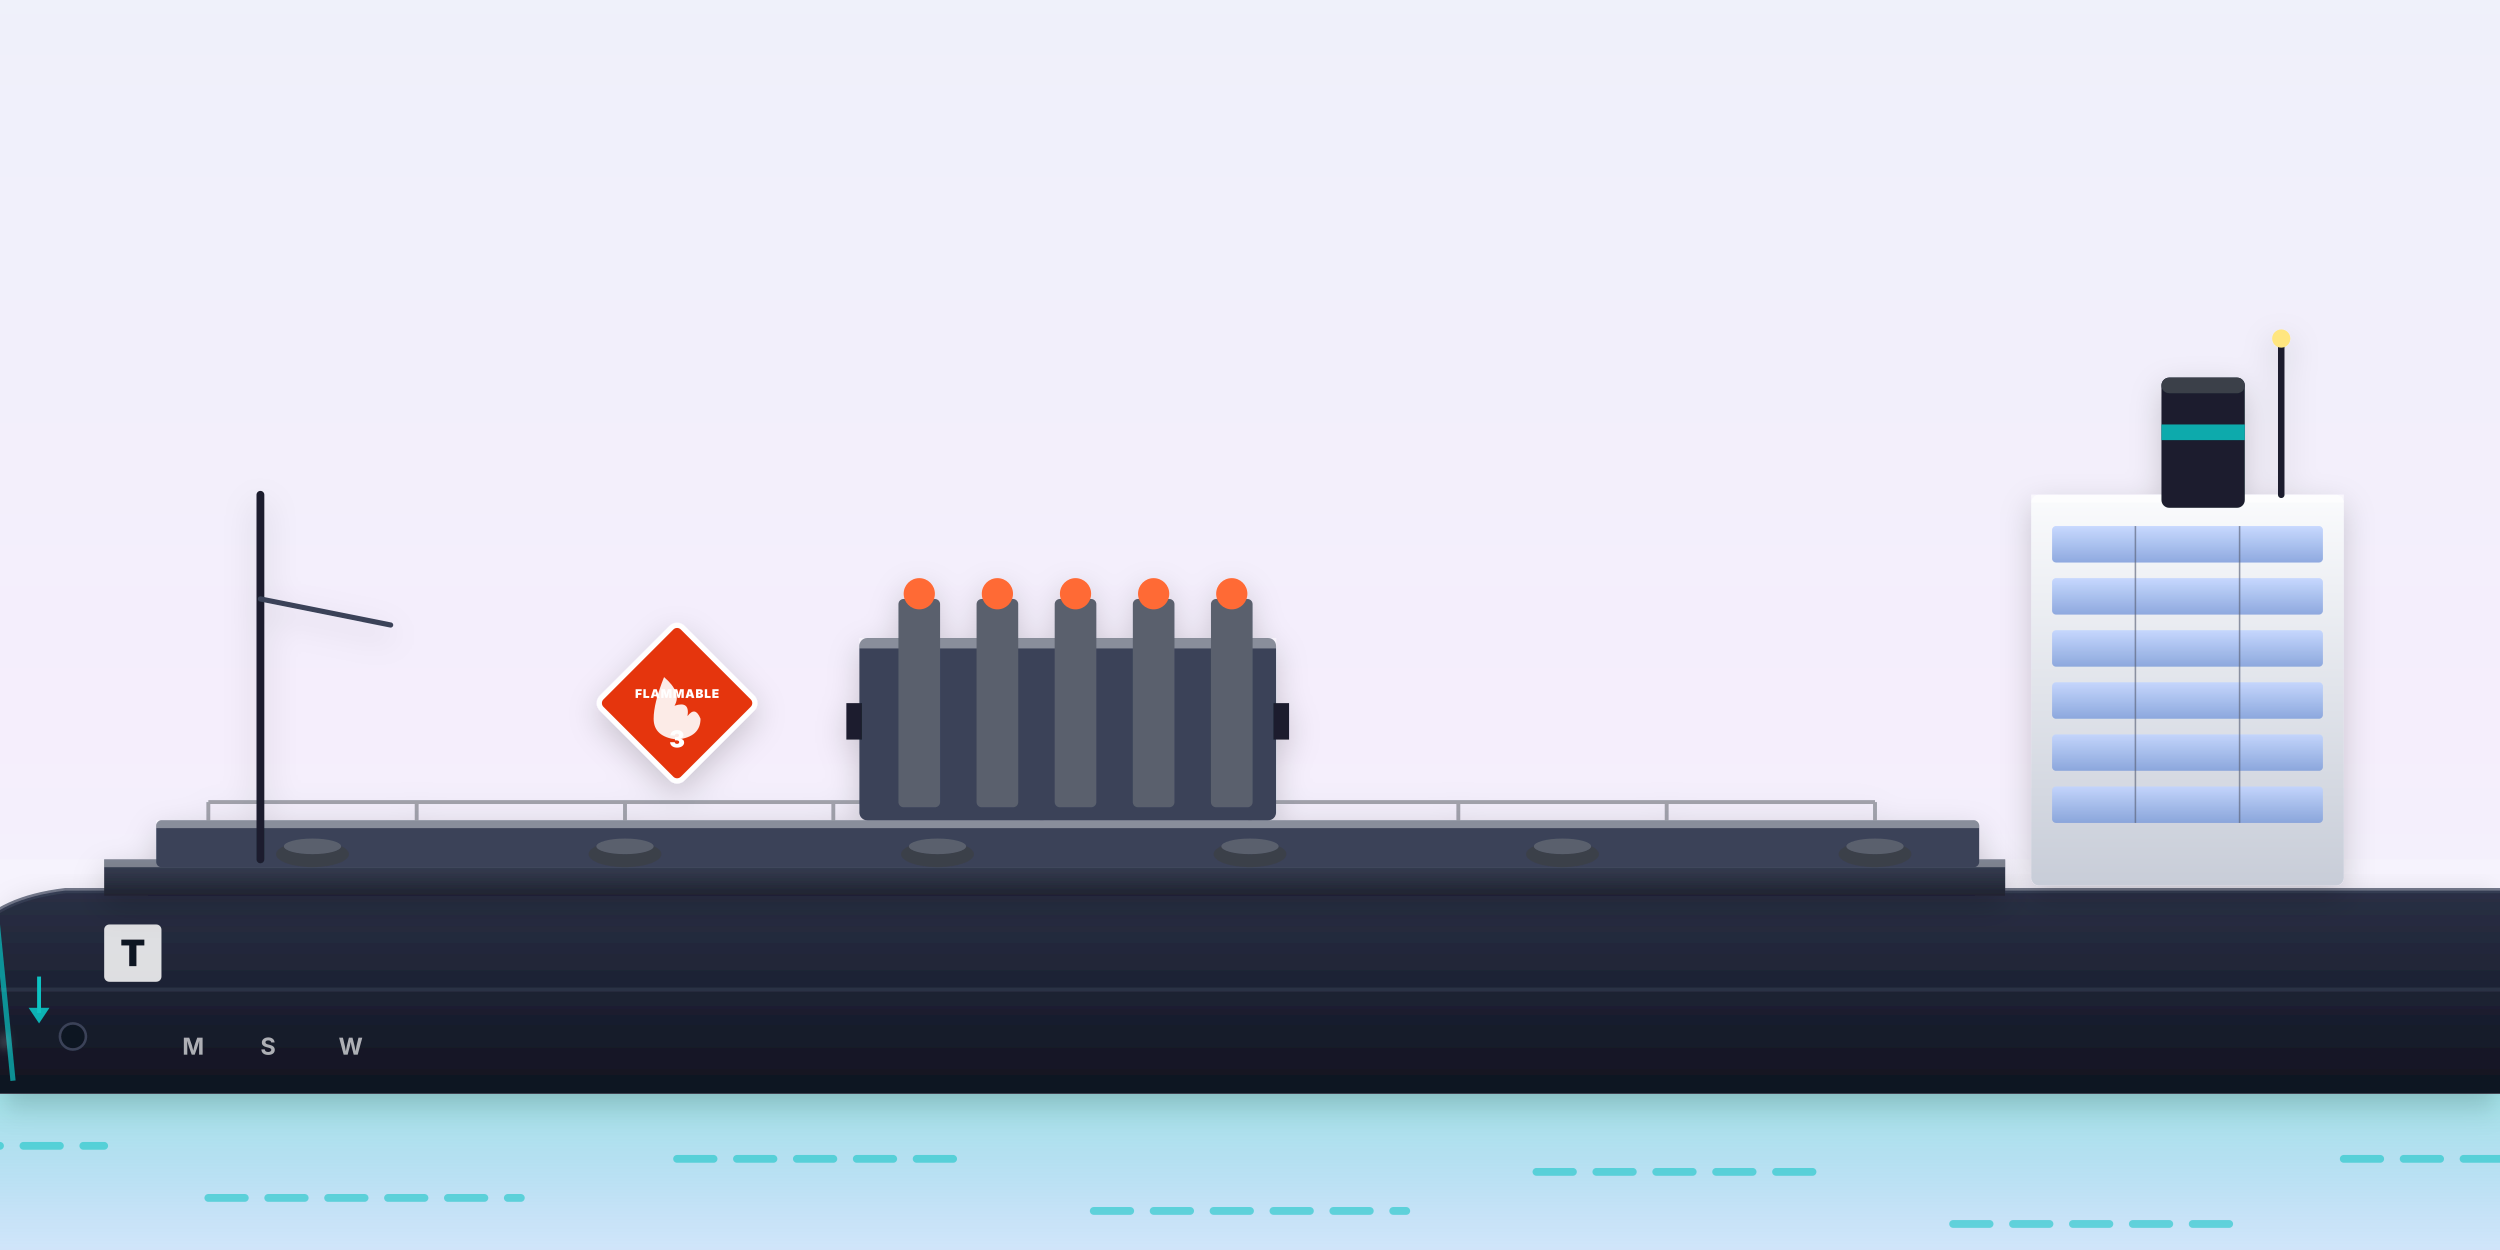
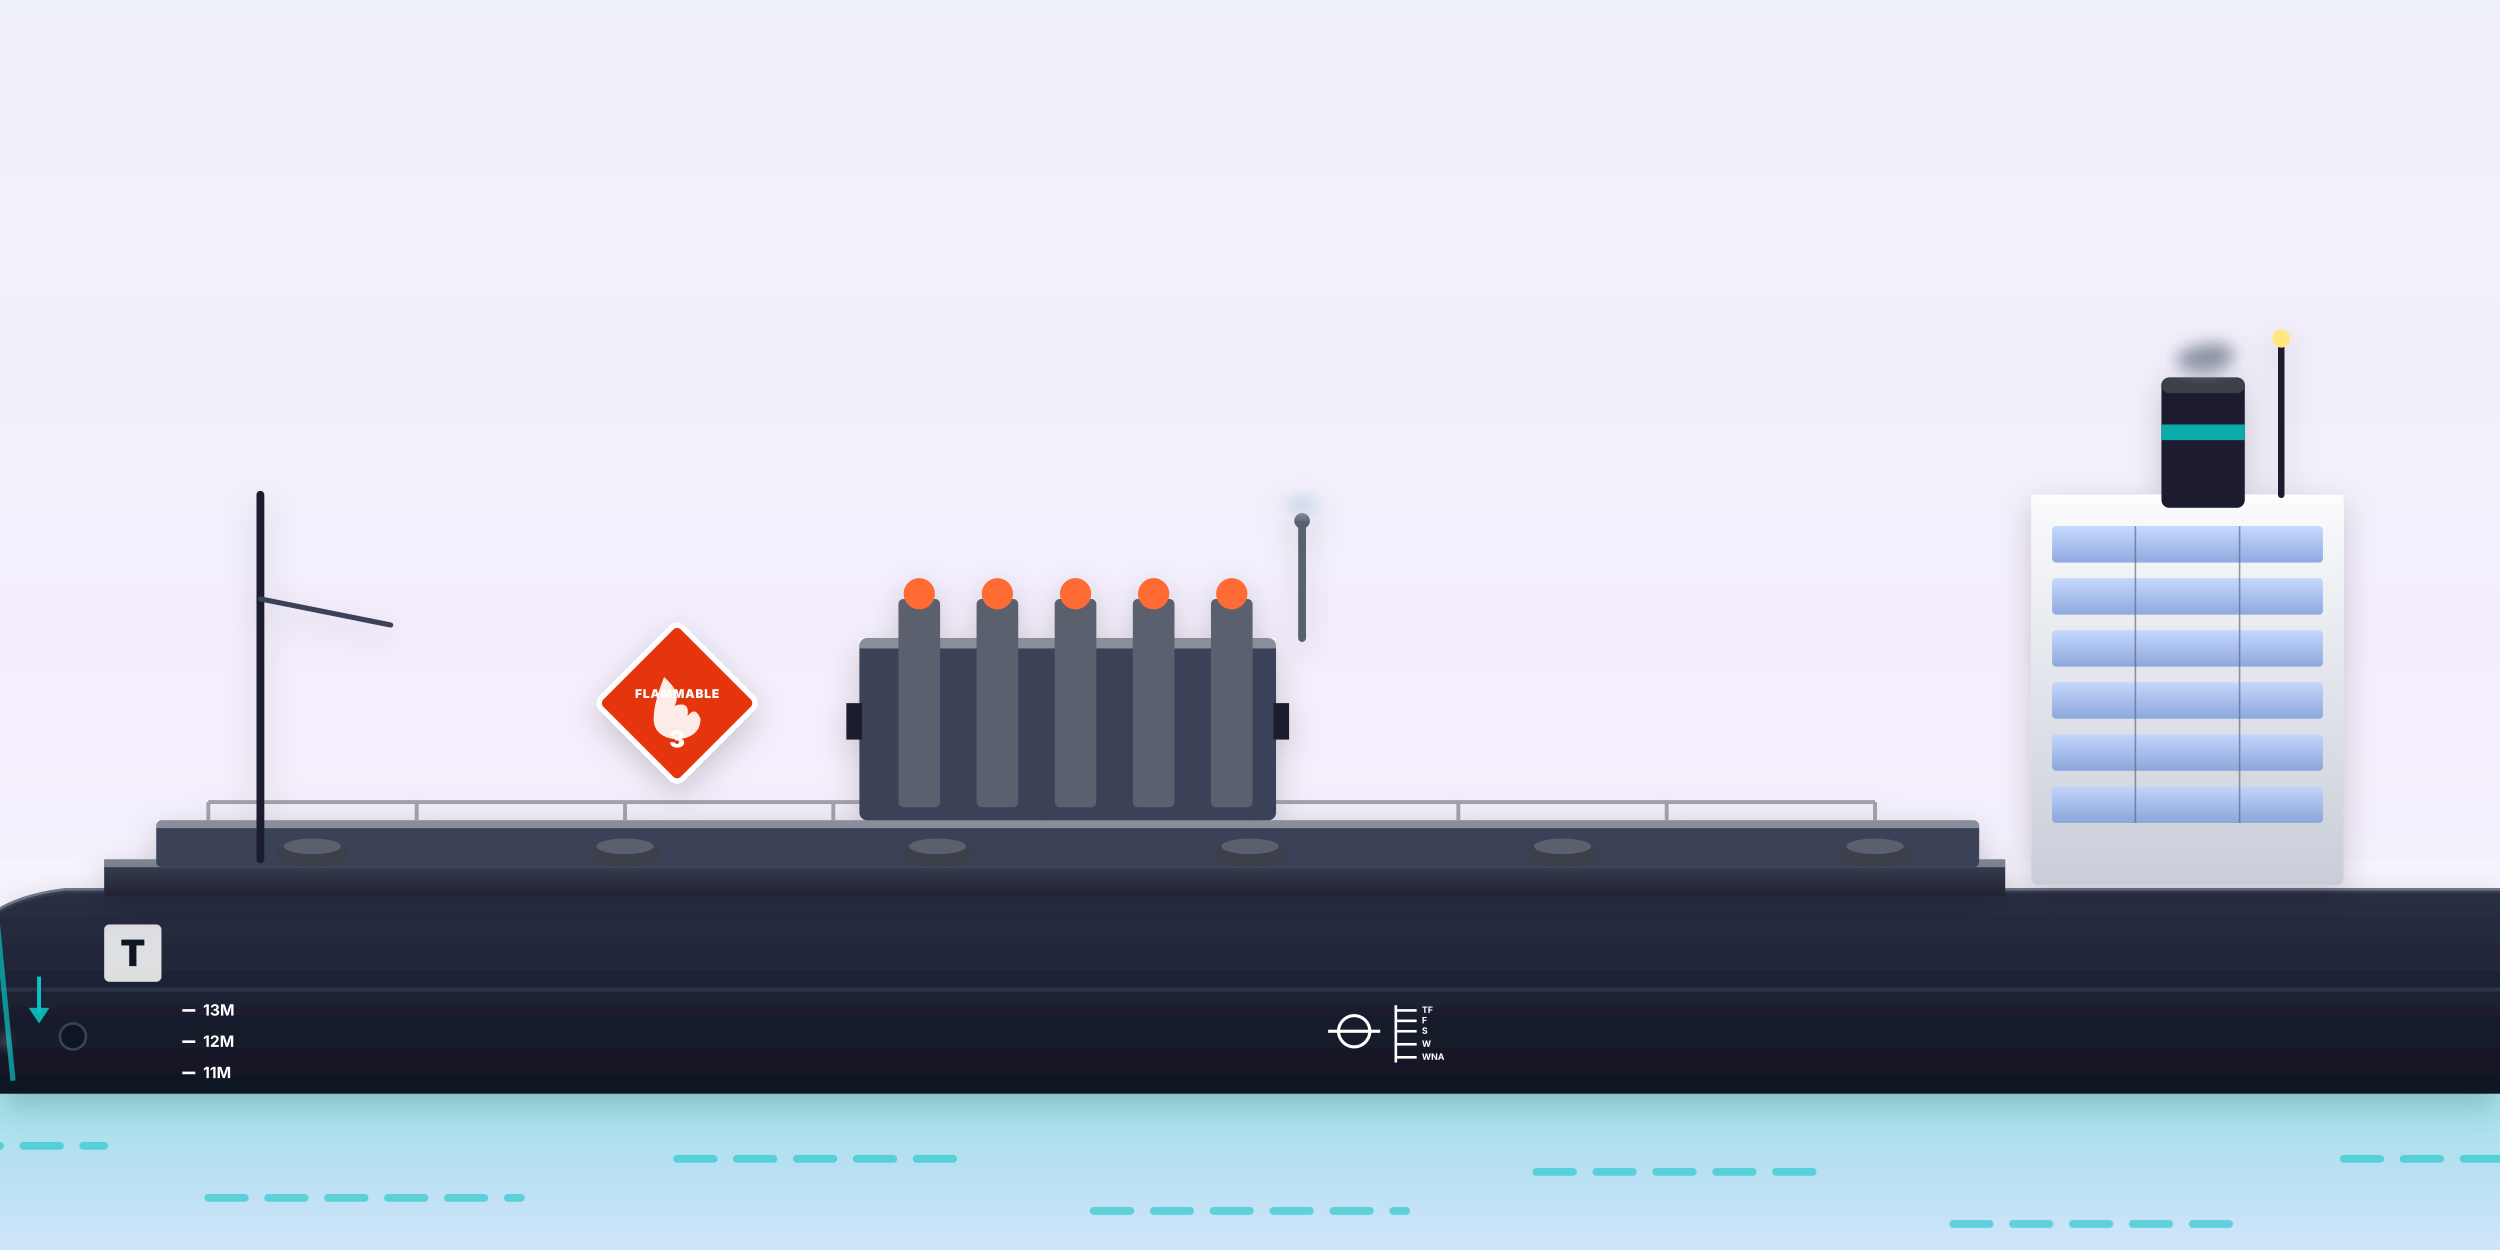
<svg xmlns="http://www.w3.org/2000/svg" width="1200" height="600" viewBox="0 50 1200 480" preserveAspectRatio="xMidYMid slice">
  <style>
    /* ========== HULL PITCH — ocean swell, bow rises and falls ========== */
    .hull-pitch {
      transform-origin: 600px 470px;
      animation: hull-pitch 7s ease-in-out infinite;
    }
    @keyframes hull-pitch {
      0%, 100% { transform: rotate(0deg);     }
      25%      { transform: rotate(-0.4deg);  }
      50%      { transform: rotate(0deg);     }
      75%      { transform: rotate(0.35deg);  }
    }
    .hull-roll {
      transform-origin: 600px 470px;
      animation: hull-roll 5.6s ease-in-out infinite;
    }
    @keyframes hull-roll {
      0%, 100% { transform: translateY(0)    skewX(0deg);   }
      50%      { transform: translateY(-1px) skewX(0.3deg); }
    }
    .stack-settle {
      animation: stack-settle 7s ease-in-out infinite -0.4s;
    }
    @keyframes stack-settle {
      0%, 100% { transform: translateY(0); }
      25%      { transform: translateY(0.6px); }
      75%      { transform: translateY(-0.6px); }
    }
    .antenna-arc {
      animation: antenna-arc 7s ease-in-out infinite;
    }
    @keyframes antenna-arc {
      0%, 100% { transform: translate(0,0); }
      25%      { transform: translate(-0.8px, 1px); }
      50%      { transform: translate(0,0); }
      75%      { transform: translate(0.8px, -1px); }
    }
    .bow-wave-1 { animation: bow-wave 2.4s ease-out infinite; }
    .bow-wave-2 { animation: bow-wave 2.4s ease-out infinite -0.8s; }
    .bow-wave-3 { animation: bow-wave 2.4s ease-out infinite -1.6s; }
    @keyframes bow-wave {
      0%   { opacity: 0;    transform: translateX(0)    scale(0.5); }
      15%  { opacity: 0.85; }
      100% { opacity: 0;    transform: translateX(-32px) scale(1.6); }
    }
    .bow-spray {
      animation: bow-spray 1.6s ease-out infinite;
    }
    @keyframes bow-spray {
      0%   { opacity: 0;   transform: translate(0,0)      scale(0.5); }
      20%  { opacity: 0.6; }
      100% { opacity: 0;   transform: translate(-22px,-14px) scale(1.3); }
    }
    .wake-1 { animation: wake-drift 3.2s linear infinite; }
    .wake-2 { animation: wake-drift 3.2s linear infinite -0.7s; }
    .wake-3 { animation: wake-drift 3.2s linear infinite -1.4s; }
    .wake-4 { animation: wake-drift 3.2s linear infinite -2.1s; }
    @keyframes wake-drift {
      0%   { opacity: 0;    transform: translateX(0)   scale(0.6); }
      15%  { opacity: 0.7;  }
      85%  { opacity: 0.3;  }
      100% { opacity: 0;    transform: translateX(85px) scale(1.4); }
    }

    /* ========== ORIGINAL VOCAB ========== */
    .sheen-band { animation: sheen-sweep 5s ease-in-out infinite; }
    @keyframes sheen-sweep {
      0%   { transform: translateX(-740px); }
      60%  { transform: translateX(740px); }
      100% { transform: translateX(740px); }
    }
    .wordmark-breath { animation: wordmark-breath 6s ease-in-out infinite; }
    @keyframes wordmark-breath {
      0%, 100% { opacity: 0.55; }
      50%      { opacity: 0.85; }
    }
    .badge-pulse {
      transform-box: fill-box; transform-origin: center;
      animation: badge-pulse 3.2s ease-in-out infinite;
    }
    @keyframes badge-pulse {
      0%, 100% { transform: scale(1);    opacity: 0.95; }
      50%      { transform: scale(1.04); opacity: 1; }
    }
    .chevron-pulse { animation: chevron-pulse 2.2s ease-in-out infinite; }
    @keyframes chevron-pulse {
      0%, 100% { opacity: 0.30; transform: translateX(0); }
      50%      { opacity: 0.65; transform: translateX(-4px); }
    }
    .sky-drift { animation: sky-drift 14s ease-in-out infinite; }
    @keyframes sky-drift {
      0%   { transform: translateX(-200px); }
      100% { transform: translateX(1400px); }
    }
    .bridge-window-pulse { animation: bridge-window-pulse 4s ease-in-out infinite; }
    @keyframes bridge-window-pulse {
      0%, 100% { opacity: 0.78; }
      50%      { opacity: 0.95; }
    }
    .antenna-blink {
      animation: antenna-blink 1.4s ease-in-out infinite;
      transform-box: fill-box; transform-origin: center;
    }
    @keyframes antenna-blink {
      0%, 65%, 100% { opacity: 0.35; transform: scale(1); }
      70%, 80%      { opacity: 1;    transform: scale(1.25); }
    }
    .bow-pulse { animation: bow-pulse 2.6s ease-in-out infinite; }
    @keyframes bow-pulse {
      0%, 100% { opacity: 0.55; }
      50%      { opacity: 0.95; }
    }
    .draft-fade { animation: draft-fade 7s ease-in-out infinite; }
    @keyframes draft-fade {
      0%, 100% { opacity: 0.55; }
      50%      { opacity: 0.78; }
    }
+     /* Funnel exhaust haze — under way, the plant is making way. */
+     .stack-haze-1 { animation: stack-haze 3.4s ease-out infinite; }
+     .stack-haze-2 { animation: stack-haze 3.4s ease-out -1.7s infinite; }
+     @keyframes stack-haze {
+       0%   { transform: translate(0,0) scale(0.6);      opacity: 0; }
+       25%  { opacity: 0.30; }
+       100% { transform: translate(26px,-22px) scale(1.5); opacity: 0; }
+     }
+     /* IG-system breather wisp at the manifold vent riser — a laden tanker
+        keeps its tanks inerted; the vent shows only a faint shimmer. */
+     .ig-wisp { animation: ig-wisp 4.6s ease-out infinite; }
+     @keyframes ig-wisp {
+       0%   { transform: translate(0,0) scale(0.7);     opacity: 0; }
+       30%  { opacity: 0.22; }
+       100% { transform: translate(8px,-16px) scale(1.3); opacity: 0; }
+     }
    /* ========== BRAND LOCKUP ========== */
    .brand-mark {
      transform-box: fill-box; transform-origin: center;
      animation: brand-pulse 3.6s ease-in-out infinite;
    }
    @keyframes brand-pulse {
      0%, 100% { transform: scale(1);    opacity: 0.92; }
      50%      { transform: scale(1.05); opacity: 1; }
    }
    .brand-word { animation: brand-word-breath 6s ease-in-out infinite; }
    @keyframes brand-word-breath {
      0%, 100% { opacity: 0.78; }
      50%      { opacity: 1; }
    }

    @media (prefers-reduced-motion: reduce) {
      .hull-pitch, .hull-roll, .stack-settle, .antenna-arc,
      .bow-wave-1, .bow-wave-2, .bow-wave-3, .bow-spray,
      .wake-1, .wake-2, .wake-3, .wake-4,
      .sheen-band, .wordmark-breath, .badge-pulse, .chevron-pulse,
      .sky-drift, .bridge-window-pulse, .antenna-blink,
-       .bow-pulse, .draft-fade, .brand-mark, .brand-word { animation: none !important; }
+       .bow-pulse, .draft-fade, .brand-mark, .brand-word,
+       .stack-haze-1, .stack-haze-2, .ig-wisp { animation: none !important; }
    }
  
    /* ========== DARK-MODE OVERRIDES (2026-05-16) ========== */
    @media (prefers-color-scheme: dark) {
      .sky-bg          { fill: url(#skyDark) !important; }
      .ground-line     { stroke: #5E4FC6 !important; opacity: 0.55 !important; }
      .ground-shadow   { fill: #060912 !important; opacity: 0.55 !important; }
      .brand-word      { fill: #C9B6FF !important; }
      .brand-tagline   { fill: #8B7FE3 !important; }
      .equipment-label { fill: #C9B6FF !important; }
      .equipment-sub   { fill: #8B7FE3 !important; }
      .equipment-rule  { stroke: #6E4DFF !important; }
    }
  </style>
  <defs>
    <linearGradient id="skyDark" x1="0" y1="0" x2="0" y2="1">
      <stop offset="0%" stop-color="#0A0F1F" />
      <stop offset="55%" stop-color="#141A2E" />
      <stop offset="100%" stop-color="#0B0F1B" />
    </linearGradient>
    <linearGradient id="brandIridescent" x1="0" y1="0" x2="1" y2="1">
      <stop offset="0%" stop-color="#1473FF" />
      <stop offset="50%" stop-color="#6E4DFF" />
      <stop offset="100%" stop-color="#BE01FF" />
    </linearGradient>
    <linearGradient id="sky" x1="0" y1="0" x2="0" y2="1">
      <stop offset="0%" stop-color="#EEF1FA" />
      <stop offset="55%" stop-color="#F5EEFC" />
      <stop offset="100%" stop-color="#EFF8FA" />
    </linearGradient>
    <linearGradient id="hull" x1="0" y1="0" x2="0" y2="1">
      <stop offset="0%" stop-color="#2A3045" />
      <stop offset="100%" stop-color="#0F1320" />
    </linearGradient>
    <linearGradient id="hullDeck" x1="0" y1="0" x2="0" y2="1">
      <stop offset="0%" stop-color="#3A4258" />
      <stop offset="100%" stop-color="#1F2330" />
    </linearGradient>
    <linearGradient id="water" x1="0" y1="0" x2="0" y2="1">
      <stop offset="0%" stop-color="#0AC2C2" stop-opacity="0.35" />
      <stop offset="100%" stop-color="#1473FF" stop-opacity="0.08" />
    </linearGradient>
    <linearGradient id="bridge" x1="0" y1="0" x2="0" y2="1">
      <stop offset="0%" stop-color="#FAFBFD" />
      <stop offset="100%" stop-color="#C8CDD8" />
    </linearGradient>
    <linearGradient id="windowGlass" x1="0" y1="0" x2="0" y2="1">
      <stop offset="0%" stop-color="#BFD3FF" />
      <stop offset="100%" stop-color="#7E9DDB" />
    </linearGradient>
    <filter id="rigShadow" x="-10%" y="-10%" width="120%" height="130%">
      <feGaussianBlur in="SourceAlpha" stdDeviation="6" />
      <feOffset dx="0" dy="4" result="offsetBlur" />
      <feComponentTransfer>
        <feFuncA type="linear" slope="0.18" />
      </feComponentTransfer>
      <feMerge>
        <feMergeNode />
        <feMergeNode in="SourceGraphic" />
      </feMerge>
    </filter>
    <radialGradient id="foam" cx="0.5" cy="0.5" r="0.5">
      <stop offset="0%" stop-color="#FFFFFF" stop-opacity="0.85" />
      <stop offset="60%" stop-color="#FFFFFF" stop-opacity="0.35" />
      <stop offset="100%" stop-color="#FFFFFF" stop-opacity="0" />
    </radialGradient>
    <filter id="foamBlur" x="-50%" y="-50%" width="200%" height="200%">
      <feGaussianBlur stdDeviation="2" />
    </filter>
    <filter id="smokeBlur" x="-50%" y="-50%" width="200%" height="200%">
      <feGaussianBlur stdDeviation="3" />
    </filter>
  </defs>
  <g class="hull-pitch">
    <g class="hull-roll">
      <rect class="sky-bg" width="1200" height="600" fill="url(#sky)" />
      <rect x="0" y="380" width="1200" height="70" fill="#FFFFFF" opacity="0.18" />
      <rect x="0" y="470" width="1200" height="80" fill="url(#water)" />
      <g stroke="#0AC2C2" stroke-width="3" stroke-linecap="round" opacity="0.55">
        <line x1="60" y1="490" x2="160" y2="490" stroke-dasharray="14 9" />
        <line x1="200" y1="510" x2="320" y2="510" stroke-dasharray="14 9" />
        <line x1="380" y1="495" x2="490" y2="495" stroke-dasharray="14 9" />
        <line x1="540" y1="515" x2="660" y2="515" stroke-dasharray="14 9" />
        <line x1="710" y1="500" x2="820" y2="500" stroke-dasharray="14 9" />
        <line x1="870" y1="520" x2="980" y2="520" stroke-dasharray="14 9" />
        <line x1="1020" y1="495" x2="1140" y2="495" stroke-dasharray="14 9" />
      </g>
      <g filter="url(#rigShadow)">
        <ellipse cx="92" cy="487" rx="28" ry="9" fill="url(#hull)" />
        <path d="M 100 470 L 110 408 Q 120 395 145 392 L 1090 392 Q 1110 392 1110 410 L 1110 470 Z" fill="url(#hull)" />
        <path d="M 110 408 Q 120 395 145 392 L 1090 392 Q 1110 392 1110 410" stroke="#3A4258" stroke-width="2" fill="none" opacity="0.7" />
        <line x1="120" y1="430" x2="1108" y2="430" stroke="#3A4258" stroke-width="1.5" opacity="0.5" />
        <line x1="118" y1="395" x2="125" y2="465" stroke="#0AC2C2" stroke-width="2" opacity="0.7" />
        <g transform="translate(135 425)">
          <line x1="0" y1="0" x2="0" y2="14" stroke="#0AC2C2" stroke-width="1.5" />
          <path d="M -4 12 L 4 12 L 0 18 Z" fill="#0AC2C2" opacity="0.9" />
        </g>
-         <g fill="#FFFFFF" opacity="0.65" font-family="Inter, system-ui, sans-serif" font-weight="700" font-size="9">
-           <text x="190" y="455">M</text>
-           <text x="220" y="455">S</text>
-           <text x="250" y="455">W</text>
+         <g class="draft-fade" font-family="Inter, system-ui, sans-serif" font-weight="700" font-size="6" fill="#FFFFFF">
+           <text x="198" y="440" text-anchor="start">13M</text>
+           <line x1="190" y1="438" x2="195" y2="438" stroke="#FFFFFF" stroke-width="1" />
+           <text x="198" y="452" text-anchor="start">12M</text>
+           <line x1="190" y1="450" x2="195" y2="450" stroke="#FFFFFF" stroke-width="1" />
+           <text x="198" y="464" text-anchor="start">11M</text>
+           <line x1="190" y1="462" x2="195" y2="462" stroke="#FFFFFF" stroke-width="1" />
+         </g>
+         <g transform="translate(640 446)" class="draft-fade">
+           <circle r="6" fill="none" stroke="#FFFFFF" stroke-width="1.2" />
+           <line x1="-10" y1="0" x2="10" y2="0" stroke="#FFFFFF" stroke-width="1.2" />
+           <line x1="16" y1="-10" x2="16" y2="12" stroke="#FFFFFF" stroke-width="1" />
+           <g stroke="#FFFFFF" stroke-width="1">
+             <line x1="16" y1="-8" x2="24" y2="-8" />
+             <line x1="16" y1="-4" x2="24" y2="-4" />
+             <line x1="16" y1="0" x2="24" y2="0" />
+             <line x1="16" y1="5" x2="24" y2="5" />
+             <line x1="16" y1="10" x2="24" y2="10" />
+           </g>
+           <g font-family="Inter, system-ui, sans-serif" font-weight="700" font-size="3.4" fill="#FFFFFF">
+             <text x="26" y="-7">TF</text>
+             <text x="26" y="-3">F</text>
+             <text x="26" y="1">S</text>
+             <text x="26" y="6">W</text>
+             <text x="26" y="11">WNA</text>
+           </g>
        </g>
        <circle cx="148" cy="448" r="5" fill="#0F1320" stroke="#3A4258" stroke-width="1" />
        <g>
          <rect x="160" y="405" width="22" height="22" rx="2" fill="#FFFFFF" opacity="0.85" />
          <text x="171" y="421" text-anchor="middle" font-family="Inter, system-ui, sans-serif" font-weight="900" font-size="14" fill="#0F1320">T</text>
        </g>
      </g>
      <g filter="url(#rigShadow)">
        <rect x="160" y="380" width="730" height="14" fill="url(#hullDeck)" />
        <rect x="160" y="380" width="730" height="3" fill="#FFFFFF" opacity="0.35" />
        <rect x="180" y="365" width="700" height="18" rx="2" fill="#3A4258" />
        <rect x="180" y="365" width="700" height="3" fill="#FFFFFF" opacity="0.4" />
        <g stroke="#7A7F88" stroke-width="1.5" opacity="0.7">
          <line x1="200" y1="358" x2="200" y2="365" />
          <line x1="280" y1="358" x2="280" y2="365" />
          <line x1="360" y1="358" x2="360" y2="365" />
          <line x1="440" y1="358" x2="440" y2="365" />
          <line x1="520" y1="358" x2="520" y2="365" />
          <line x1="600" y1="358" x2="600" y2="365" />
          <line x1="680" y1="358" x2="680" y2="365" />
          <line x1="760" y1="358" x2="760" y2="365" />
          <line x1="840" y1="358" x2="840" y2="365" />
          <line x1="200" y1="358" x2="840" y2="358" />
        </g>
        <g>
          <ellipse cx="240" cy="378" rx="14" ry="5" fill="#3A3F4A" />
          <ellipse cx="240" cy="375" rx="11" ry="3" fill="#5A606D" />
        </g>
        <g>
          <ellipse cx="360" cy="378" rx="14" ry="5" fill="#3A3F4A" />
          <ellipse cx="360" cy="375" rx="11" ry="3" fill="#5A606D" />
        </g>
        <g>
          <ellipse cx="480" cy="378" rx="14" ry="5" fill="#3A3F4A" />
          <ellipse cx="480" cy="375" rx="11" ry="3" fill="#5A606D" />
        </g>
        <g>
          <ellipse cx="600" cy="378" rx="14" ry="5" fill="#3A3F4A" />
          <ellipse cx="600" cy="375" rx="11" ry="3" fill="#5A606D" />
        </g>
        <g>
          <ellipse cx="720" cy="378" rx="14" ry="5" fill="#3A3F4A" />
          <ellipse cx="720" cy="375" rx="11" ry="3" fill="#5A606D" />
        </g>
        <g>
          <ellipse cx="840" cy="378" rx="14" ry="5" fill="#3A3F4A" />
          <ellipse cx="840" cy="375" rx="11" ry="3" fill="#5A606D" />
        </g>
        <g>
          <rect x="450" y="295" width="160" height="70" rx="3" fill="#3A4258" />
          <rect x="450" y="295" width="160" height="4" fill="#FFFFFF" opacity="0.4" />
          <g fill="#5A606D">
            <rect x="465" y="280" width="16" height="80" rx="2" />
            <rect x="495" y="280" width="16" height="80" rx="2" />
            <rect x="525" y="280" width="16" height="80" rx="2" />
            <rect x="555" y="280" width="16" height="80" rx="2" />
            <rect x="585" y="280" width="16" height="80" rx="2" />
          </g>
          <g fill="#FF6B35">
            <circle cx="473" cy="278" r="6" />
            <circle cx="503" cy="278" r="6" />
            <circle cx="533" cy="278" r="6" />
            <circle cx="563" cy="278" r="6" />
            <circle cx="593" cy="278" r="6" />
+           </g>
+           <line x1="620" y1="295" x2="620" y2="252" stroke="#5A606D" stroke-width="3" stroke-linecap="round" />
+           <circle cx="620" cy="250" r="3" fill="#5A606D" />
+           <g filter="url(#smokeBlur)">
+             <ellipse class="ig-wisp" cx="620" cy="244" rx="6" ry="3" fill="#BFD3E6" />
          </g>
          <g fill="#1A1F2E">
            <rect x="445" y="320" width="6" height="14" />
            <rect x="609" y="320" width="6" height="14" />
          </g>
        </g>
        <line x1="220" y1="380" x2="220" y2="240" stroke="#1A1F2E" stroke-width="3" stroke-linecap="round" />
        <line x1="220" y1="280" x2="270" y2="290" stroke="#3A4258" stroke-width="2" stroke-linecap="round" />
        <g class="dg-placard" transform="translate(380 320)">
          <g class="country-US">
            <g transform="rotate(45)">
              <rect x="-22" y="-22" width="44" height="44" rx="3" fill="#E5350D" stroke="#FFFFFF" stroke-width="2" />
            </g>
            <path d="M -5 -10 Q 2 -4 -1 1 Q 5 -1 4 5 Q 7 1 9 6 Q 9 13 0 14 Q -9 13 -9 6 Q -9 0 -5 -10 Z" fill="#FFFFFF" opacity="0.9" />
            <text y="-2" text-anchor="middle" font-family="Inter, system-ui, sans-serif" font-weight="900" font-size="4.6" fill="#FFFFFF" letter-spacing="0.3">FLAMMABLE</text>
            <text y="17" text-anchor="middle" font-family="Inter, system-ui, sans-serif" font-weight="900" font-size="9" fill="#FFFFFF">3</text>
          </g>
          <g class="country-MX" style="display:none">
            <g transform="rotate(45)">
              <rect x="-22" y="-22" width="44" height="44" rx="3" fill="#E5350D" stroke="#FFFFFF" stroke-width="2" />
            </g>
            <path d="M -5 -10 Q 2 -4 -1 1 Q 5 -1 4 5 Q 7 1 9 6 Q 9 13 0 14 Q -9 13 -9 6 Q -9 0 -5 -10 Z" fill="#FFFFFF" opacity="0.9" />
            <text y="-3" text-anchor="middle" font-family="Inter, system-ui, sans-serif" font-weight="900" font-size="3.4" fill="#FFFFFF" letter-spacing="0.2">LÍQUIDO</text>
            <text y="1" text-anchor="middle" font-family="Inter, system-ui, sans-serif" font-weight="900" font-size="3.4" fill="#FFFFFF" letter-spacing="0.2">INFLAMABLE</text>
            <text y="17" text-anchor="middle" font-family="Inter, system-ui, sans-serif" font-weight="900" font-size="9" fill="#FFFFFF">3</text>
          </g>
          <g class="country-CA" style="display:none">
            <g transform="rotate(45)">
              <rect x="-22" y="-22" width="44" height="44" rx="3" fill="#E5350D" stroke="#FFFFFF" stroke-width="2" />
            </g>
            <path d="M -6 -12 Q 3 -5 -1 1 Q 6 -2 5 6 Q 9 1 11 7 Q 11 15 0 16 Q -11 15 -11 7 Q -11 -1 -6 -12 Z" fill="#FFFFFF" opacity="0.92" />
            <text y="17" text-anchor="middle" font-family="Inter, system-ui, sans-serif" font-weight="900" font-size="9" fill="#FFFFFF">3</text>
          </g>
        </g>
      </g>
    </g>
  </g>
  <g filter="url(#rigShadow)">
    <rect x="900" y="240" width="120" height="150" rx="3" fill="url(#bridge)" />
    <rect x="900" y="240" width="120" height="3" fill="#FFFFFF" opacity="0.6" />
    <g fill="url(#windowGlass)" opacity="0.85">
      <rect x="908" y="252" width="104" height="14" rx="1.5" />
      <rect x="908" y="272" width="104" height="14" rx="1.5" />
      <rect x="908" y="292" width="104" height="14" rx="1.5" />
      <rect x="908" y="312" width="104" height="14" rx="1.5" />
      <rect x="908" y="332" width="104" height="14" rx="1.5" />
      <rect x="908" y="352" width="104" height="14" rx="1.5" />
    </g>
    <g stroke="#5A6378" stroke-width="0.6" opacity="0.65">
      <line x1="940" y1="252" x2="940" y2="366" />
      <line x1="980" y1="252" x2="980" y2="366" />
    </g>
    <rect x="950" y="195" width="32" height="50" rx="3" fill="#1A1F2E" />
    <rect x="950" y="195" width="32" height="6" rx="3" fill="#3A3F4A" />
    <rect x="950" y="213" width="32" height="6" fill="#0AC2C2" opacity="0.85" />
    <line x1="996" y1="240" x2="996" y2="180" stroke="#1A1F2E" stroke-width="2.5" stroke-linecap="round" />
    <circle cx="996" cy="180" r="3.5" fill="#FFE680" />
+     <g filter="url(#smokeBlur)">
+       <ellipse class="stack-haze-1" cx="966" cy="188" rx="10" ry="5" fill="#8B93A5" />
+       <ellipse class="stack-haze-2" cx="970" cy="186" rx="8" ry="4" fill="#8B93A5" />
+     </g>
  </g>
  <line x1="113" y1="396" x2="100" y2="468" stroke="#0AC2C2" stroke-width="2" opacity="0.7" />
  <g opacity="0.75">
  </g>
  <g filter="url(#foamBlur)">
    <ellipse class="wake-1" cx="1108" cy="488" rx="14" ry="4" fill="url(#foam)" />
    <ellipse class="wake-2" cx="1108" cy="494" rx="12" ry="3" fill="url(#foam)" />
    <ellipse class="wake-3" cx="1108" cy="482" rx="10" ry="3" fill="url(#foam)" />
    <ellipse class="wake-4" cx="1108" cy="498" rx="13" ry="3" fill="url(#foam)" />
  </g>
  <g filter="url(#foamBlur)">
    <ellipse class="bow-wave-1" cx="100" cy="475" rx="22" ry="6" fill="url(#foam)" />
    <ellipse class="bow-wave-2" cx="100" cy="482" rx="18" ry="5" fill="url(#foam)" />
    <ellipse class="bow-wave-3" cx="100" cy="488" rx="16" ry="4" fill="url(#foam)" />
  </g>
  <g filter="url(#foamBlur)" opacity="0.6">
    <circle class="bow-spray" cx="115" cy="455" r="5" fill="#FFFFFF" />
-     <circle class="bow-spray" cx="118" cy="450" r="4" fill="#FFFFFF" style="animation-delay:-0.5s" />
-     <circle class="bow-spray" cx="112" cy="458" r="3" fill="#FFFFFF" style="animation-delay:-1s" />
+     <circle class="bow-spray" cx="118" cy="450" r="4" fill="#FFFFFF" style="animation: bow-spray 1.6s ease-out -0.5s infinite" />
+     <circle class="bow-spray" cx="112" cy="458" r="3" fill="#FFFFFF" style="animation: bow-spray 1.6s ease-out -1s infinite" />
  </g>
</svg>
